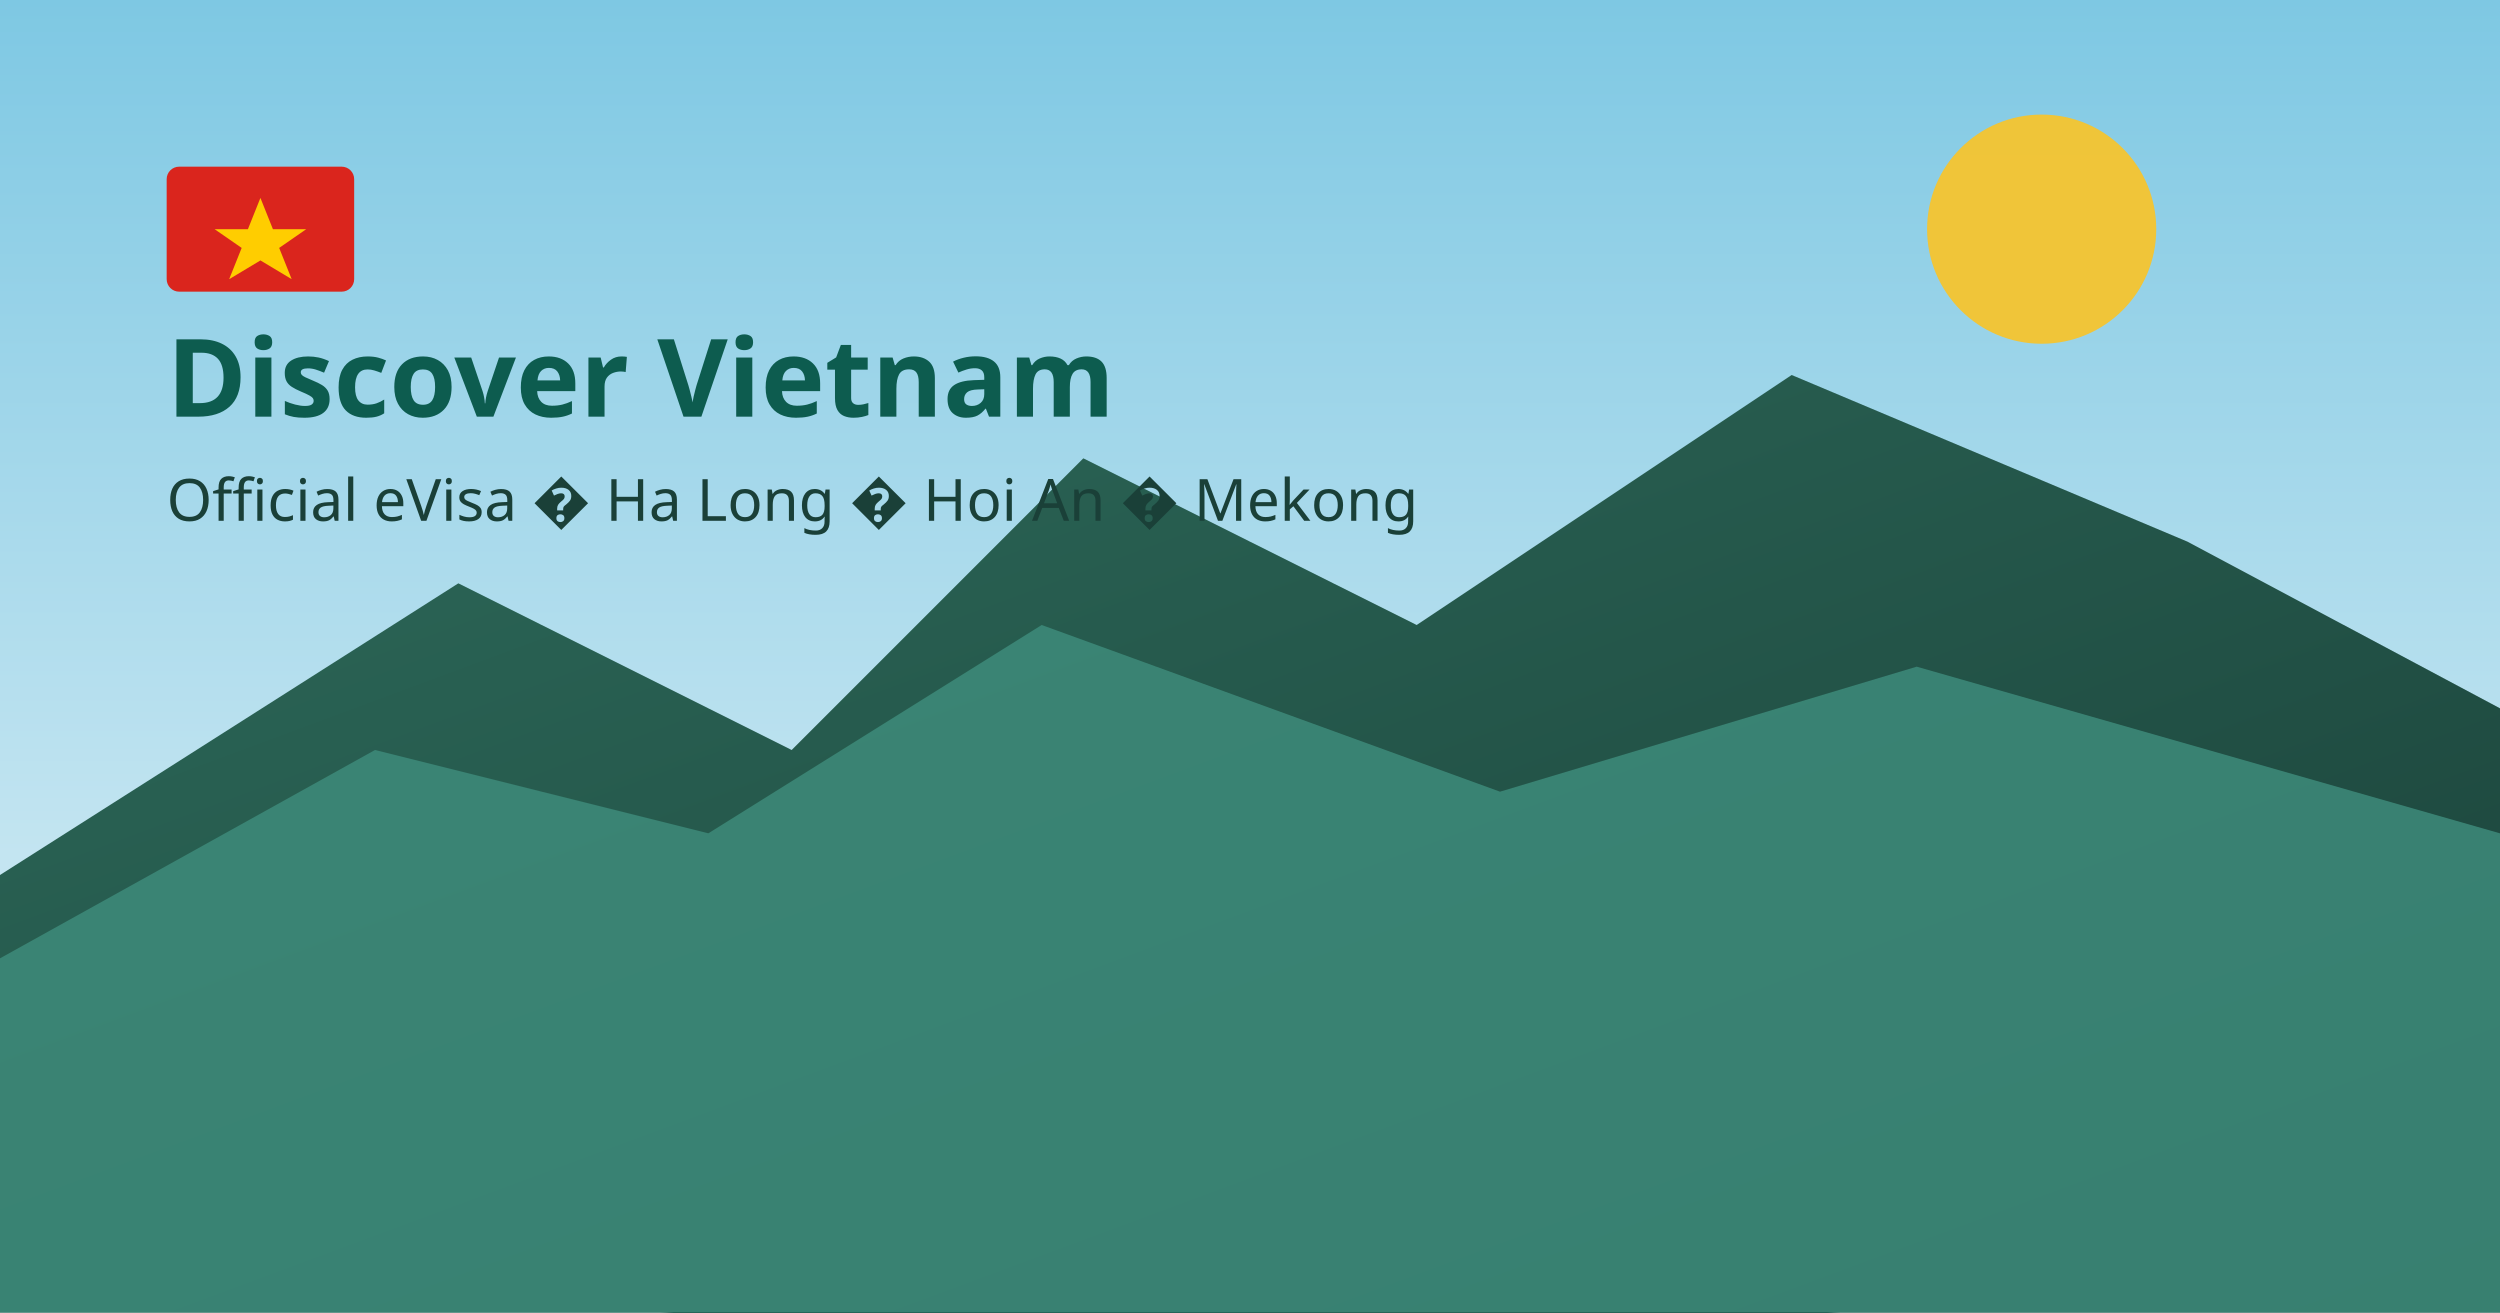
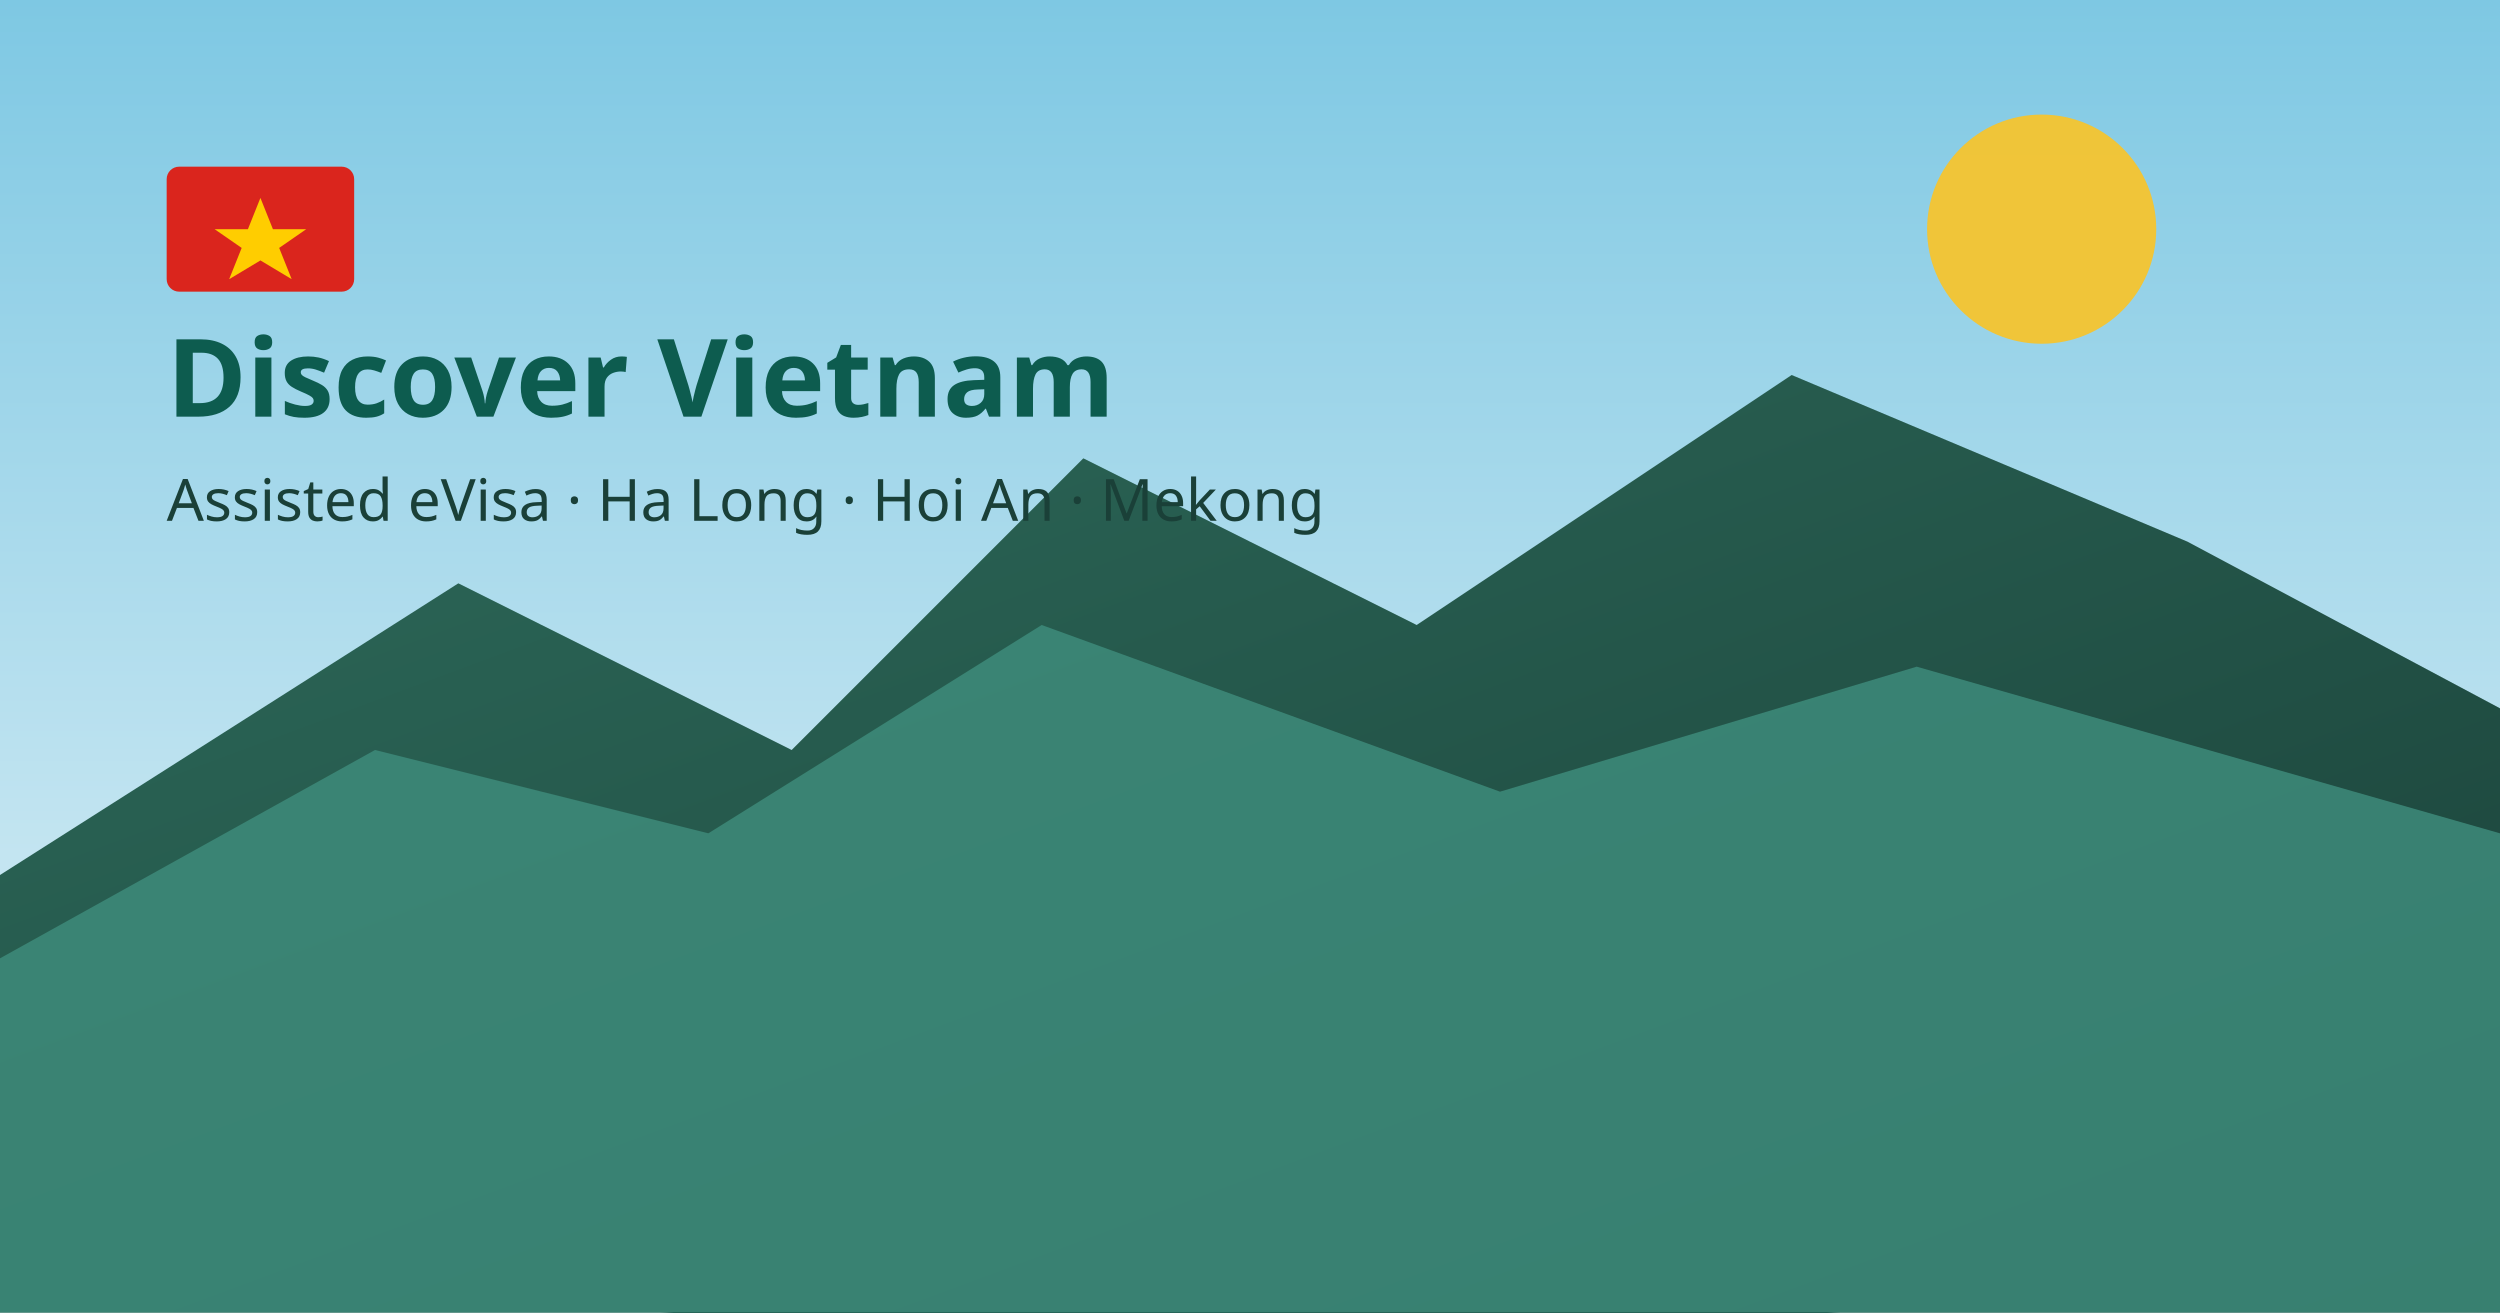
<svg xmlns="http://www.w3.org/2000/svg" viewBox="0 0 1200 630" role="img" aria-label="Vietnam travel">
  <defs>
    <linearGradient id="sky" x1="0" y1="0" x2="0" y2="1">
      <stop offset="0%" stop-color="#7EC8E3" />
      <stop offset="100%" stop-color="#E8F4F8" />
    </linearGradient>
    <linearGradient id="water" x1="0" y1="0" x2="0" y2="1">
      <stop offset="0%" stop-color="#0D5C4F" />
      <stop offset="100%" stop-color="#083D35" />
    </linearGradient>
    <linearGradient id="mountain" x1="0" y1="0" x2="1" y2="1">
      <stop offset="0%" stop-color="#2D6A5A" />
      <stop offset="100%" stop-color="#1A4038" />
    </linearGradient>
  </defs>
  <rect width="1200" height="630" fill="url(#sky)" />
  <ellipse cx="600" cy="520" rx="700" ry="120" fill="url(#water)" />
  <polygon fill="url(#mountain)" points="0,420 220,280 380,360 520,220 680,300 860,180 1050,260 1200,340 1200,630 0,630" />
  <polygon fill="#3D8B7A" opacity="0.85" points="0,460 180,360 340,400 500,300 720,380 920,320 1200,400 1200,630 0,630" />
  <circle cx="980" cy="110" r="55" fill="#F4C430" opacity="0.95" />
  <rect x="80" y="80" width="90" height="60" rx="6" fill="#DA251D" />
  <polygon fill="#FFCD00" points="125,95 131,110 147,110 134,119 140,134 125,125 110,134 116,119 103,110 119,110" />
  <text x="80" y="200" font-family="system-ui,sans-serif" font-size="52" font-weight="700" fill="#0D5C4F">Discover Vietnam</text>
-   <text x="80" y="250" font-family="system-ui,sans-serif" font-size="28" fill="#1A4038">Official eVisa � Ha Long � Hoi An � Mekong</text>
+   <text x="80" y="250" font-family="system-ui,sans-serif" font-size="28" fill="#1A4038">Assisted eVisa · Ha Long · Hoi An · Mekong</text>
</svg>
